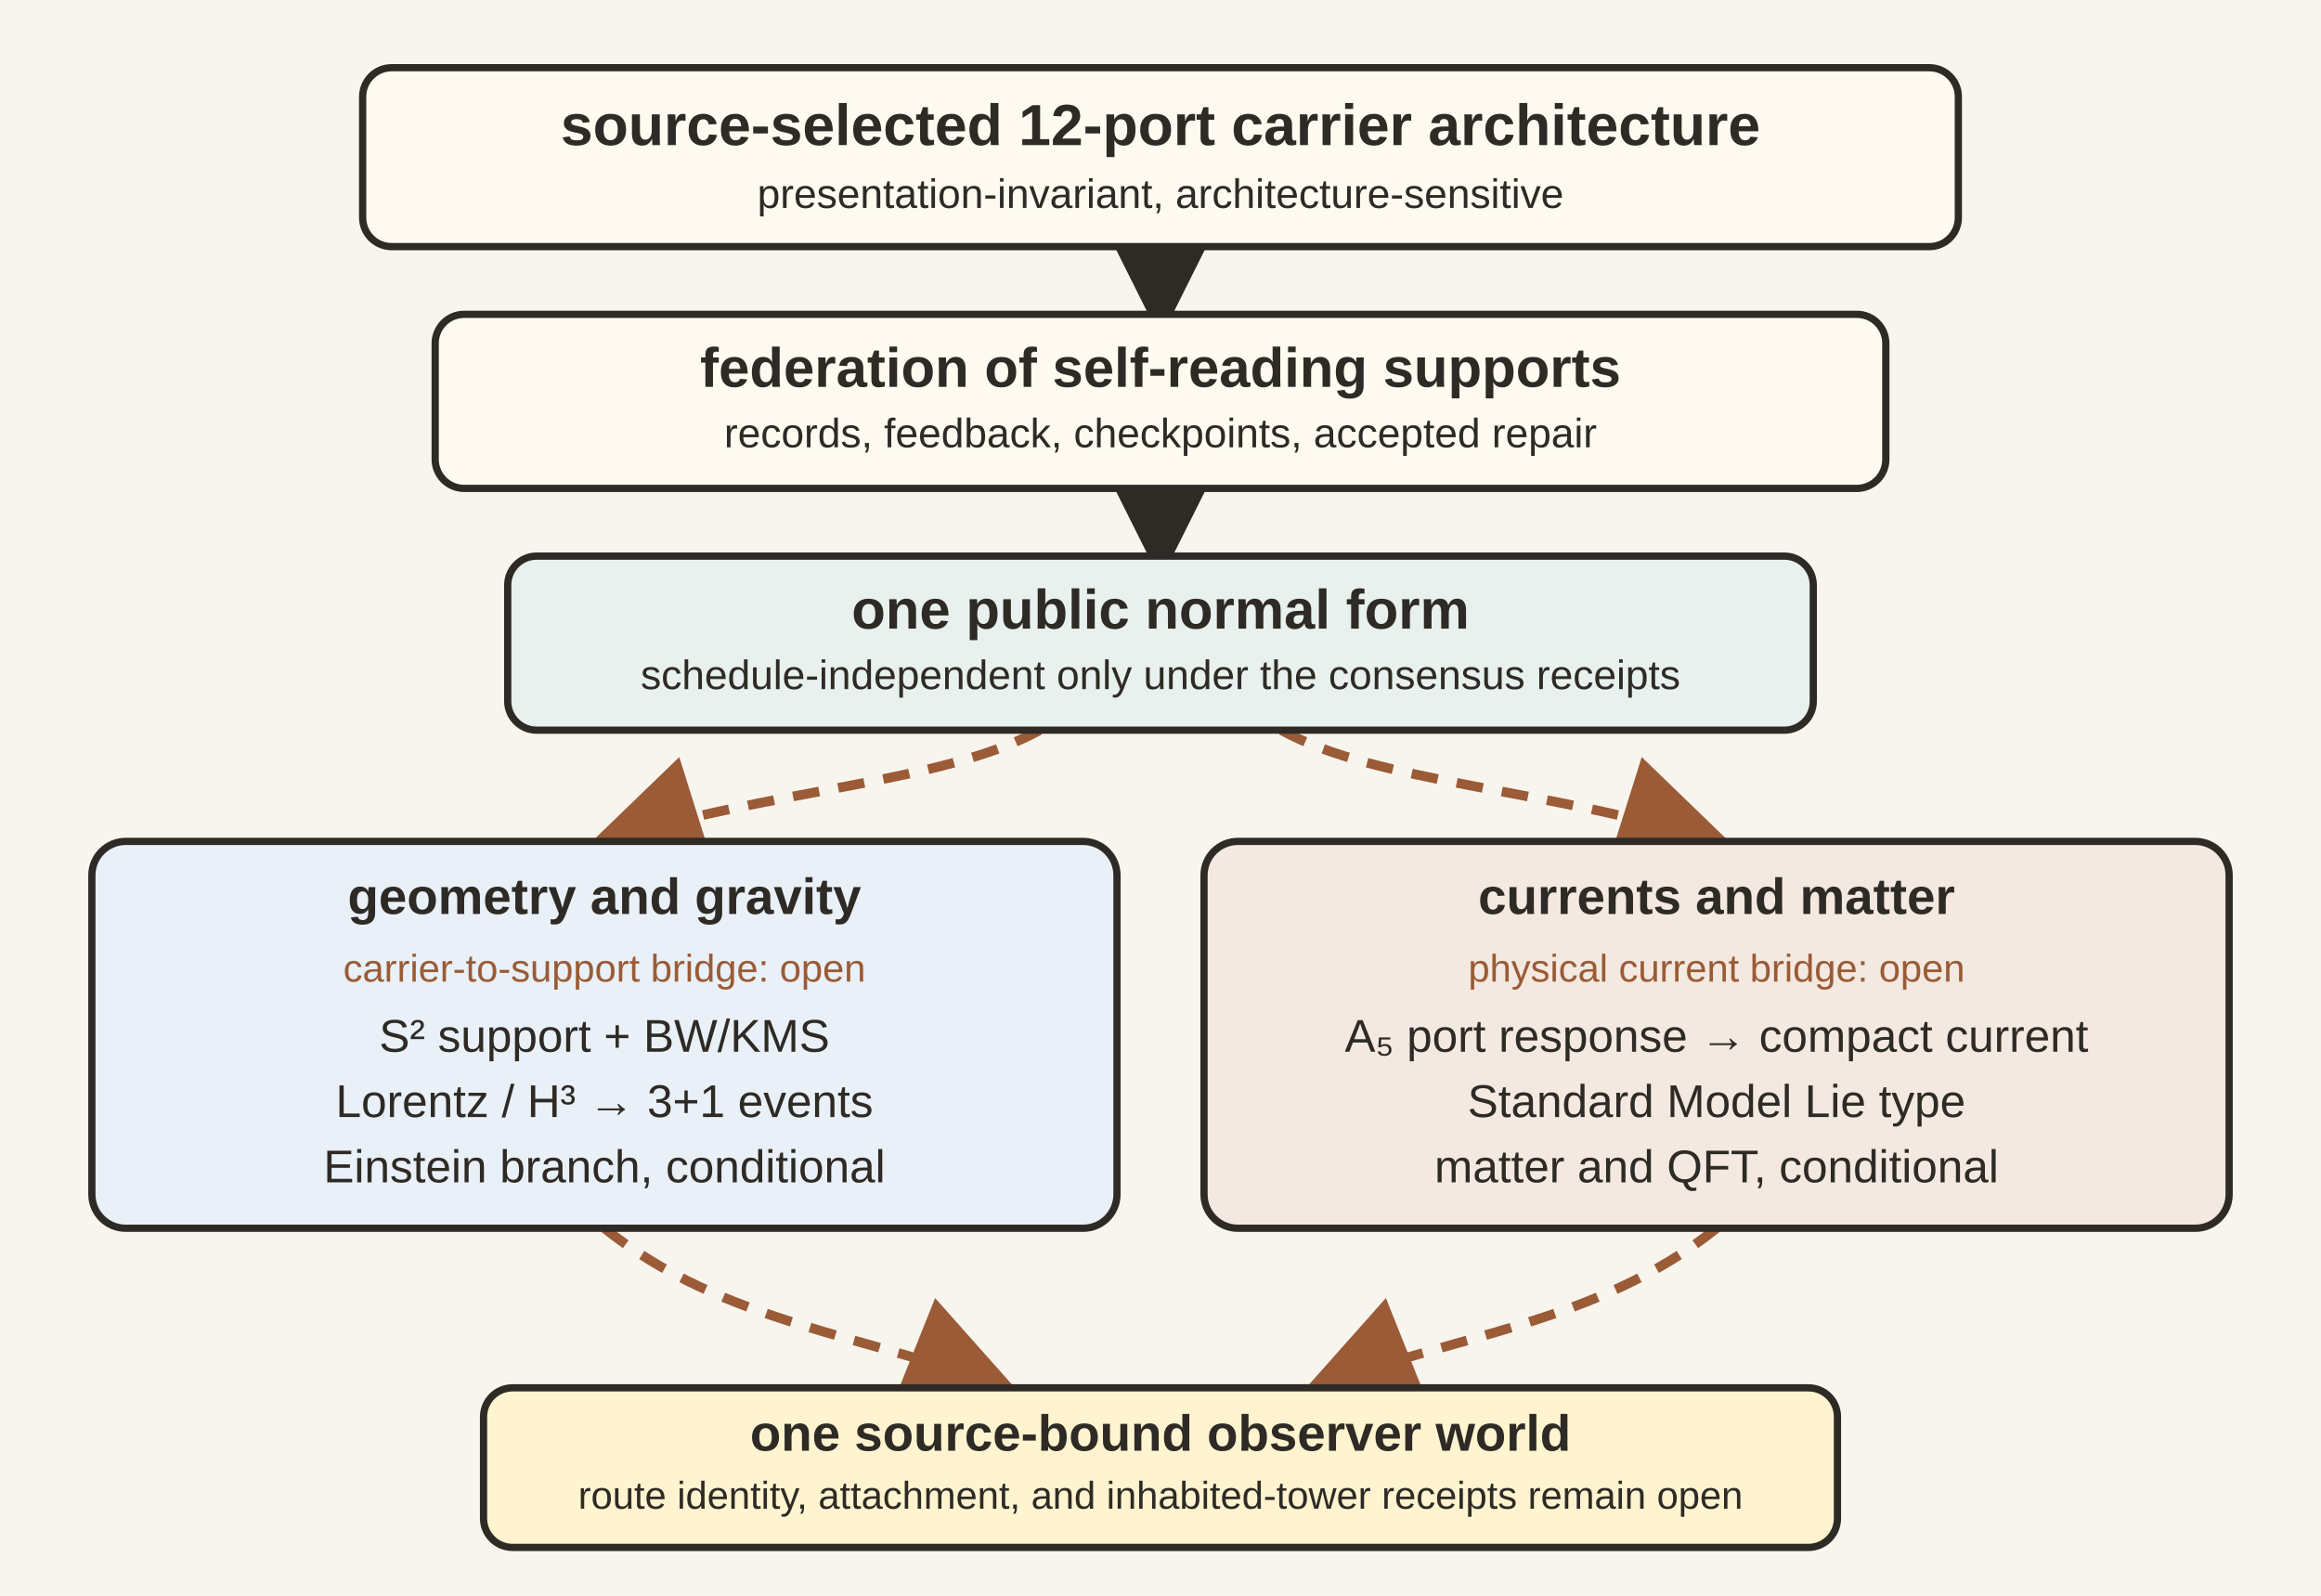
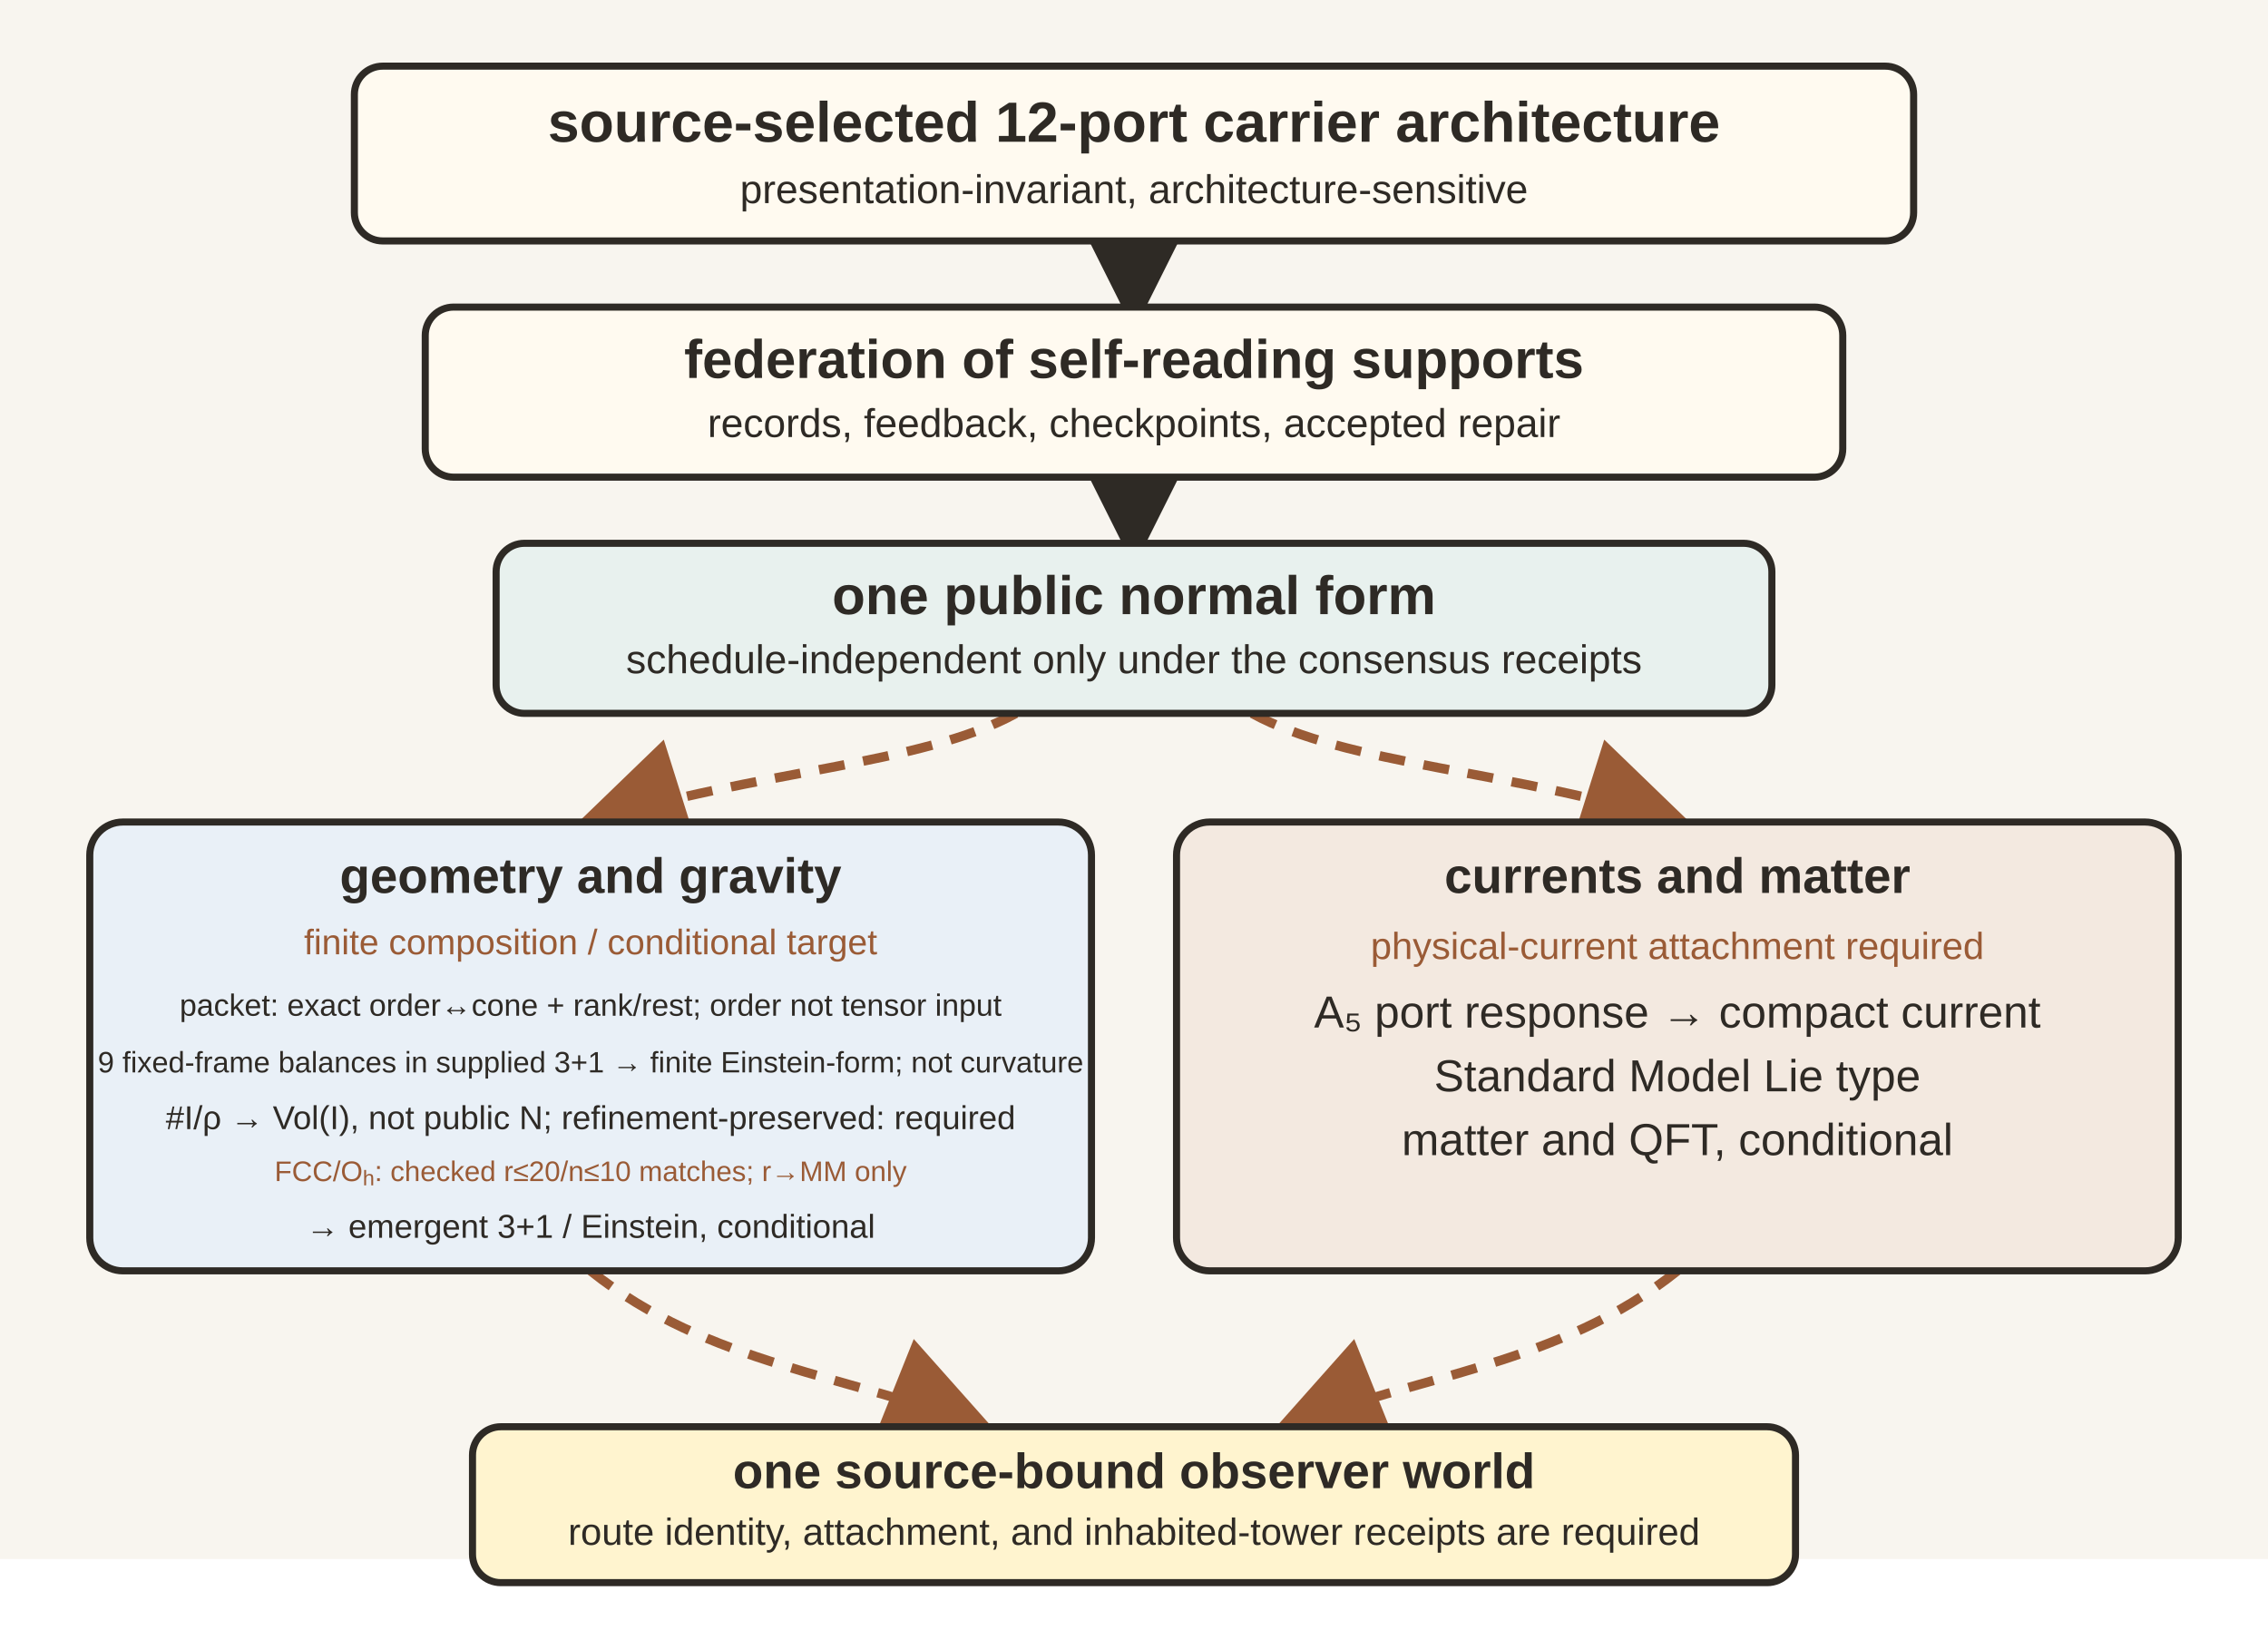
- <svg xmlns="http://www.w3.org/2000/svg" width="960" height="660" viewBox="0 0 960 660" role="img" aria-labelledby="title desc">
+ <svg xmlns="http://www.w3.org/2000/svg" width="960" height="690" viewBox="0 0 960 690" role="img" aria-labelledby="title desc">
  <rect width="960" height="660" fill="#f8f5ef" />
  <defs>
    <marker id="arrow" markerWidth="12" markerHeight="12" refX="10" refY="6" orient="auto">
      <path d="M0,0 L12,6 L0,12 Z" fill="#2e2a25" />
    </marker>
    <marker id="open-arrow" markerWidth="12" markerHeight="12" refX="10" refY="6" orient="auto">
      <path d="M0,0 L12,6 L0,12 Z" fill="#9a5b36" />
    </marker>
  </defs>
  <g fill="none" stroke="#2e2a25" stroke-width="5" marker-end="url(#arrow)">
    <path d="M480 102 V130" />
    <path d="M480 202 V230" />
  </g>
  <g fill="none" stroke="#9a5b36" stroke-width="4" stroke-dasharray="11 8" marker-end="url(#open-arrow)">
    <path d="M430 302 C390 324 320 326 250 348" />
    <path d="M530 302 C570 324 640 326 710 348" />
-     <path d="M250 508 C300 548 360 552 415 574" />
-     <path d="M710 508 C660 548 600 552 545 574" />
+     <path d="M250 538 C300 578 360 582 415 604" />
+     <path d="M710 538 C660 578 600 582 545 604" />
  </g>
  <g stroke="#2e2a25" stroke-width="3">
    <rect x="150" y="28" width="660" height="74" rx="12" fill="#fffaf0" />
    <rect x="180" y="130" width="600" height="72" rx="12" fill="#fffaf0" />
    <rect x="210" y="230" width="540" height="72" rx="12" fill="#e8f1ee" />
-     <rect x="38" y="348" width="424" height="160" rx="14" fill="#e9f0f7" />
-     <rect x="498" y="348" width="424" height="160" rx="14" fill="#f3e9e0" />
-     <rect x="200" y="574" width="560" height="66" rx="12" fill="#fff4cf" />
+     <rect x="38" y="348" width="424" height="190" rx="14" fill="#e9f0f7" />
+     <rect x="498" y="348" width="424" height="190" rx="14" fill="#f3e9e0" />
+     <rect x="200" y="604" width="560" height="66" rx="12" fill="#fff4cf" />
  </g>
  <g font-family="Arial, sans-serif" fill="#2e2a25" text-anchor="middle">
    <text x="480" y="60" font-size="24" font-weight="700">source-selected 12-port carrier architecture</text>
    <text x="480" y="86" font-size="17">presentation-invariant, architecture-sensitive</text>
    <text x="480" y="160" font-size="23" font-weight="700">federation of self-reading supports</text>
    <text x="480" y="185" font-size="17">records, feedback, checkpoints, accepted repair</text>
    <text x="480" y="260" font-size="23" font-weight="700">one public normal form</text>
    <text x="480" y="285" font-size="17">schedule-independent only under the consensus receipts</text>
    <text x="250" y="378" font-size="21" font-weight="700">geometry and gravity</text>
-     <text x="250" y="406" font-size="16" fill="#9a5b36">carrier-to-support bridge: open</text>
-     <text x="250" y="435" font-size="19">S² support + BW/KMS</text>
-     <text x="250" y="462" font-size="19">Lorentz / H³ → 3+1 events</text>
-     <text x="250" y="489" font-size="19">Einstein branch, conditional</text>
+     <text x="250" y="404" font-size="15" fill="#9a5b36">finite composition / conditional target</text>
+     <text x="250" y="430" font-size="13">packet: exact order↔cone + rank/rest; order not tensor input</text>
+     <text x="250" y="454" font-size="12.5">9 fixed-frame balances in supplied 3+1 → finite Einstein-form; not curvature</text>
+     <text x="250" y="478" font-size="14">#I/ρ → Vol(I), not public N; refinement-preserved: required</text>
+     <text x="250" y="500" font-size="12" fill="#9a5b36">FCC/O<tspan baseline-shift="sub" font-size="9">h</tspan>: checked r≤20/n≤10 matches; r→MM only</text>
+     <text x="250" y="524" font-size="14">→ emergent 3+1 / Einstein, conditional</text>
    <text x="710" y="378" font-size="21" font-weight="700">currents and matter</text>
-     <text x="710" y="406" font-size="16" fill="#9a5b36">physical current bridge: open</text>
+     <text x="710" y="406" font-size="16" fill="#9a5b36">physical-current attachment required</text>
    <text x="710" y="435" font-size="19">A₅ port response → compact current</text>
    <text x="710" y="462" font-size="19">Standard Model Lie type</text>
    <text x="710" y="489" font-size="19">matter and QFT, conditional</text>
-     <text x="480" y="600" font-size="21" font-weight="700">one source-bound observer world</text>
-     <text x="480" y="624" font-size="16">route identity, attachment, and inhabited-tower receipts remain open</text>
+     <text x="480" y="630" font-size="21" font-weight="700">one source-bound observer world</text>
+     <text x="480" y="654" font-size="16">route identity, attachment, and inhabited-tower receipts are required</text>
  </g>
</svg>
